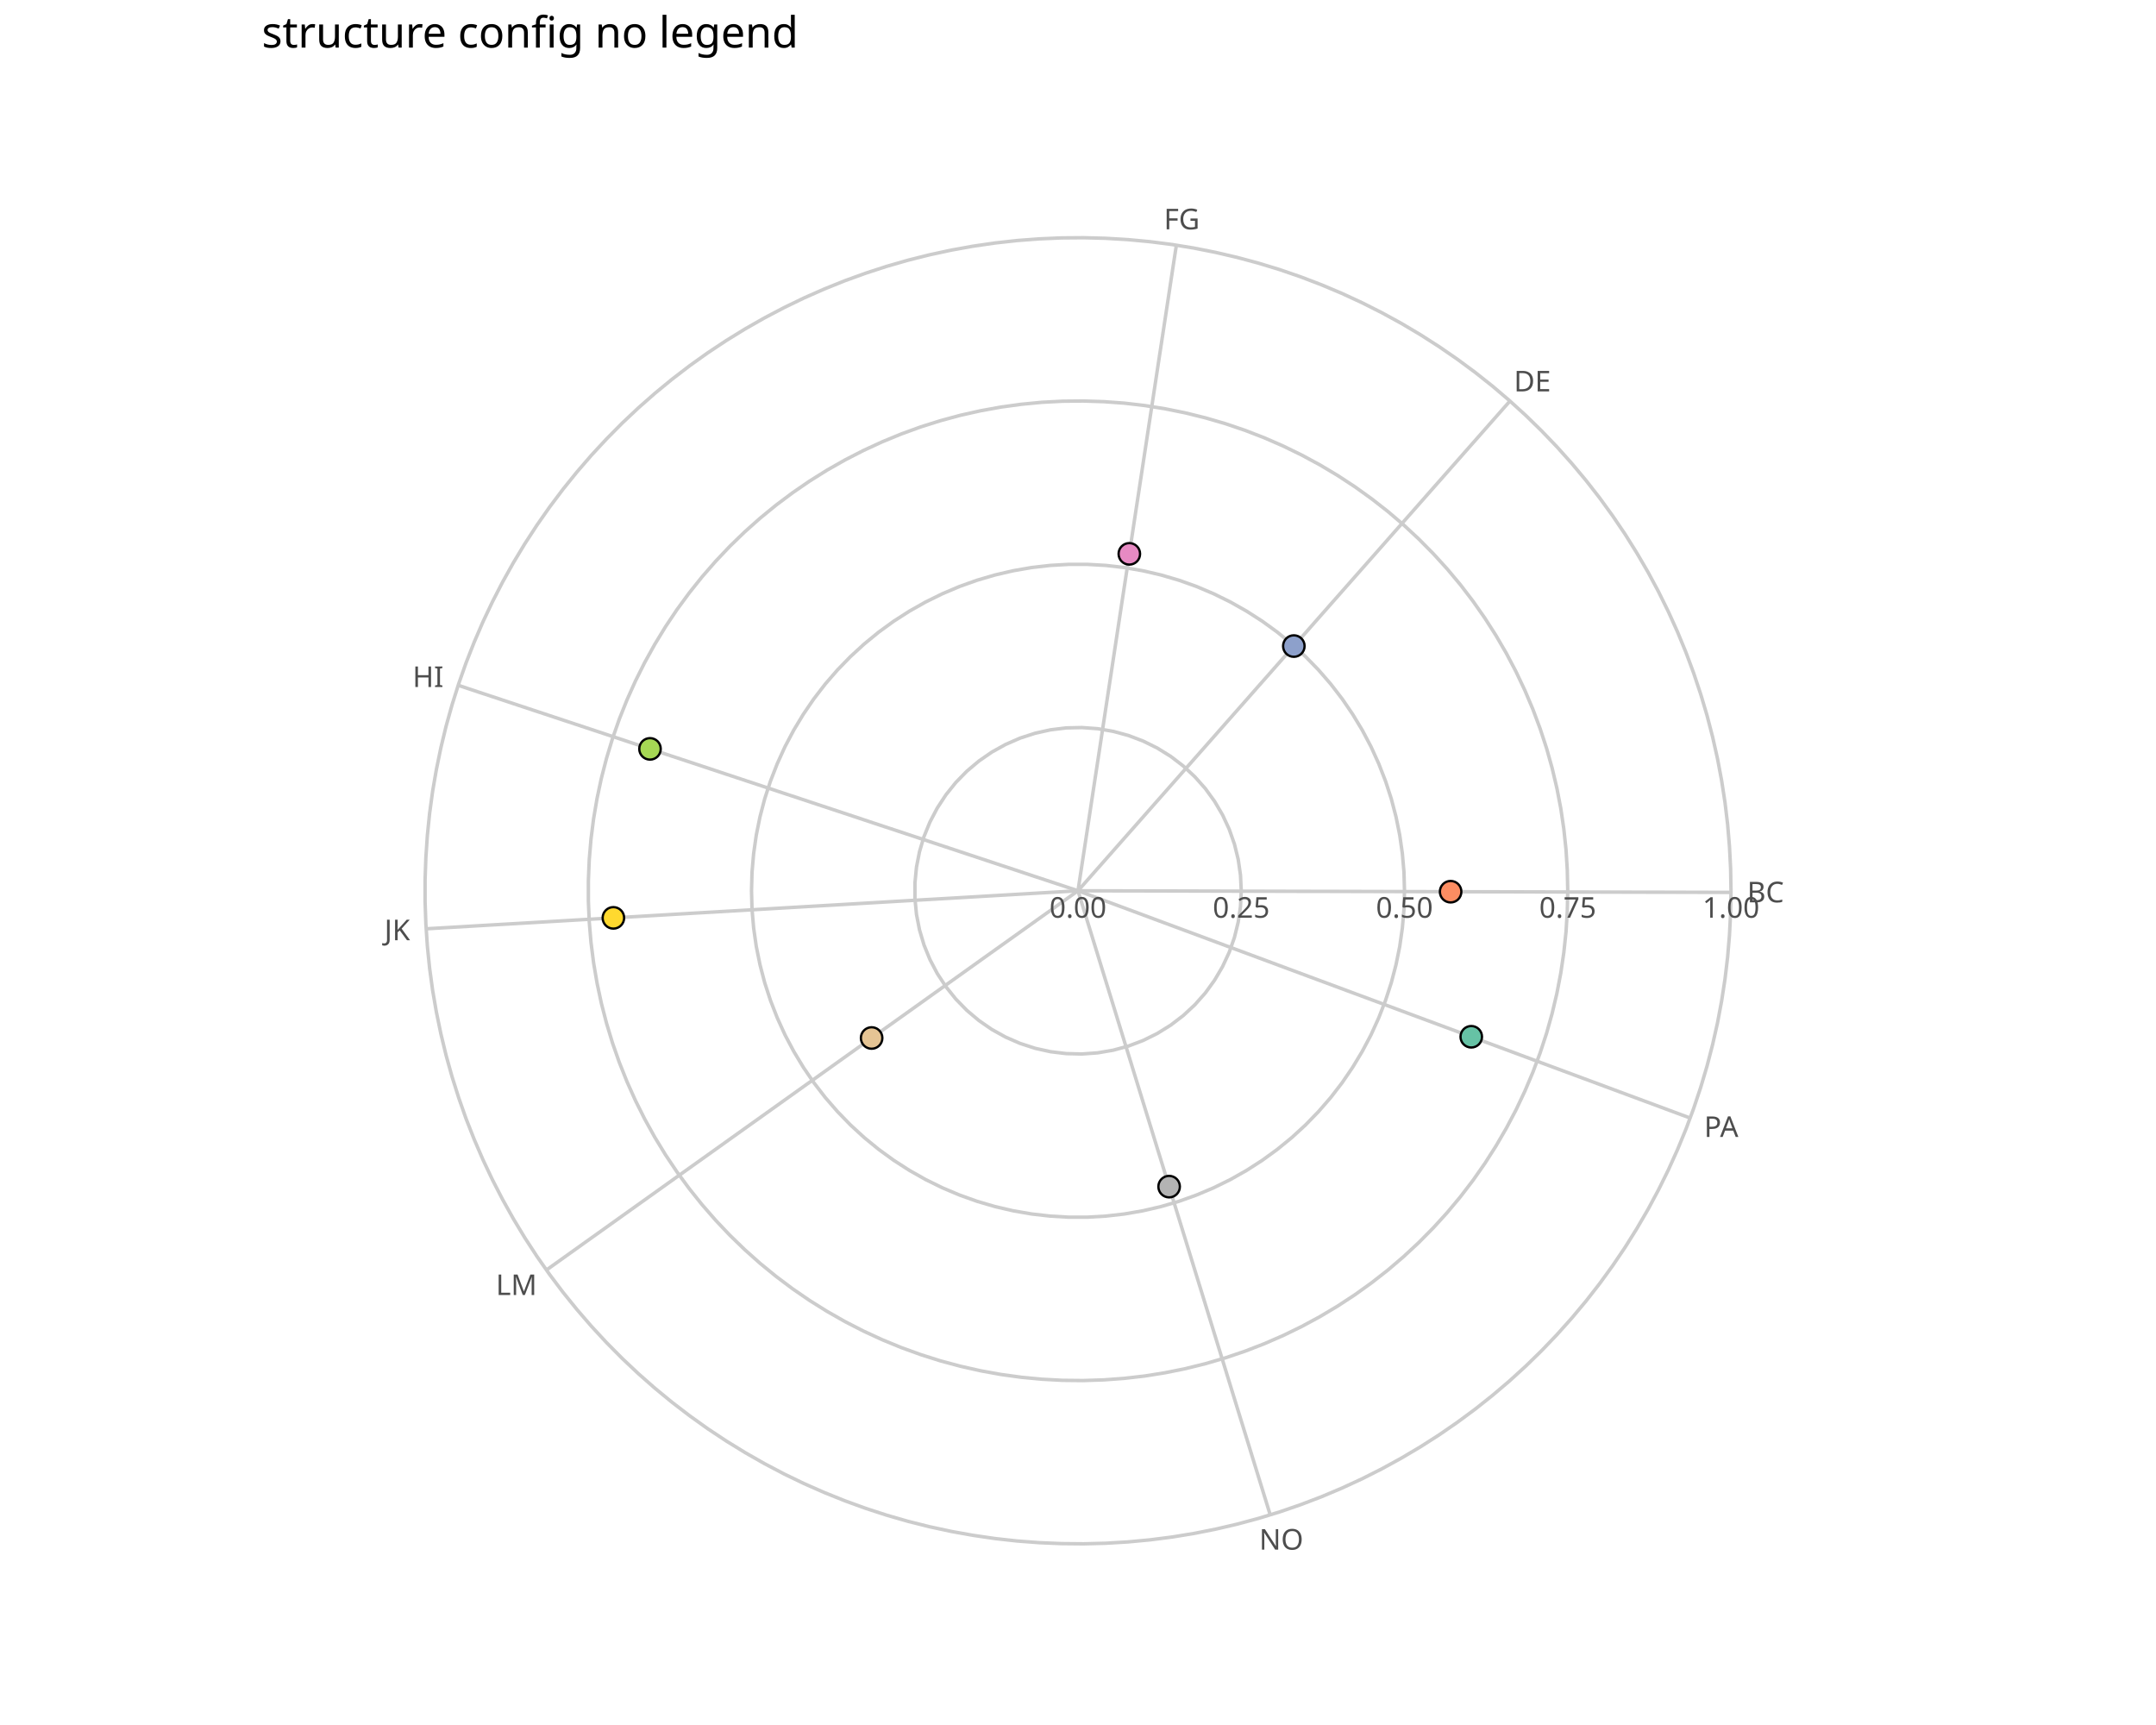
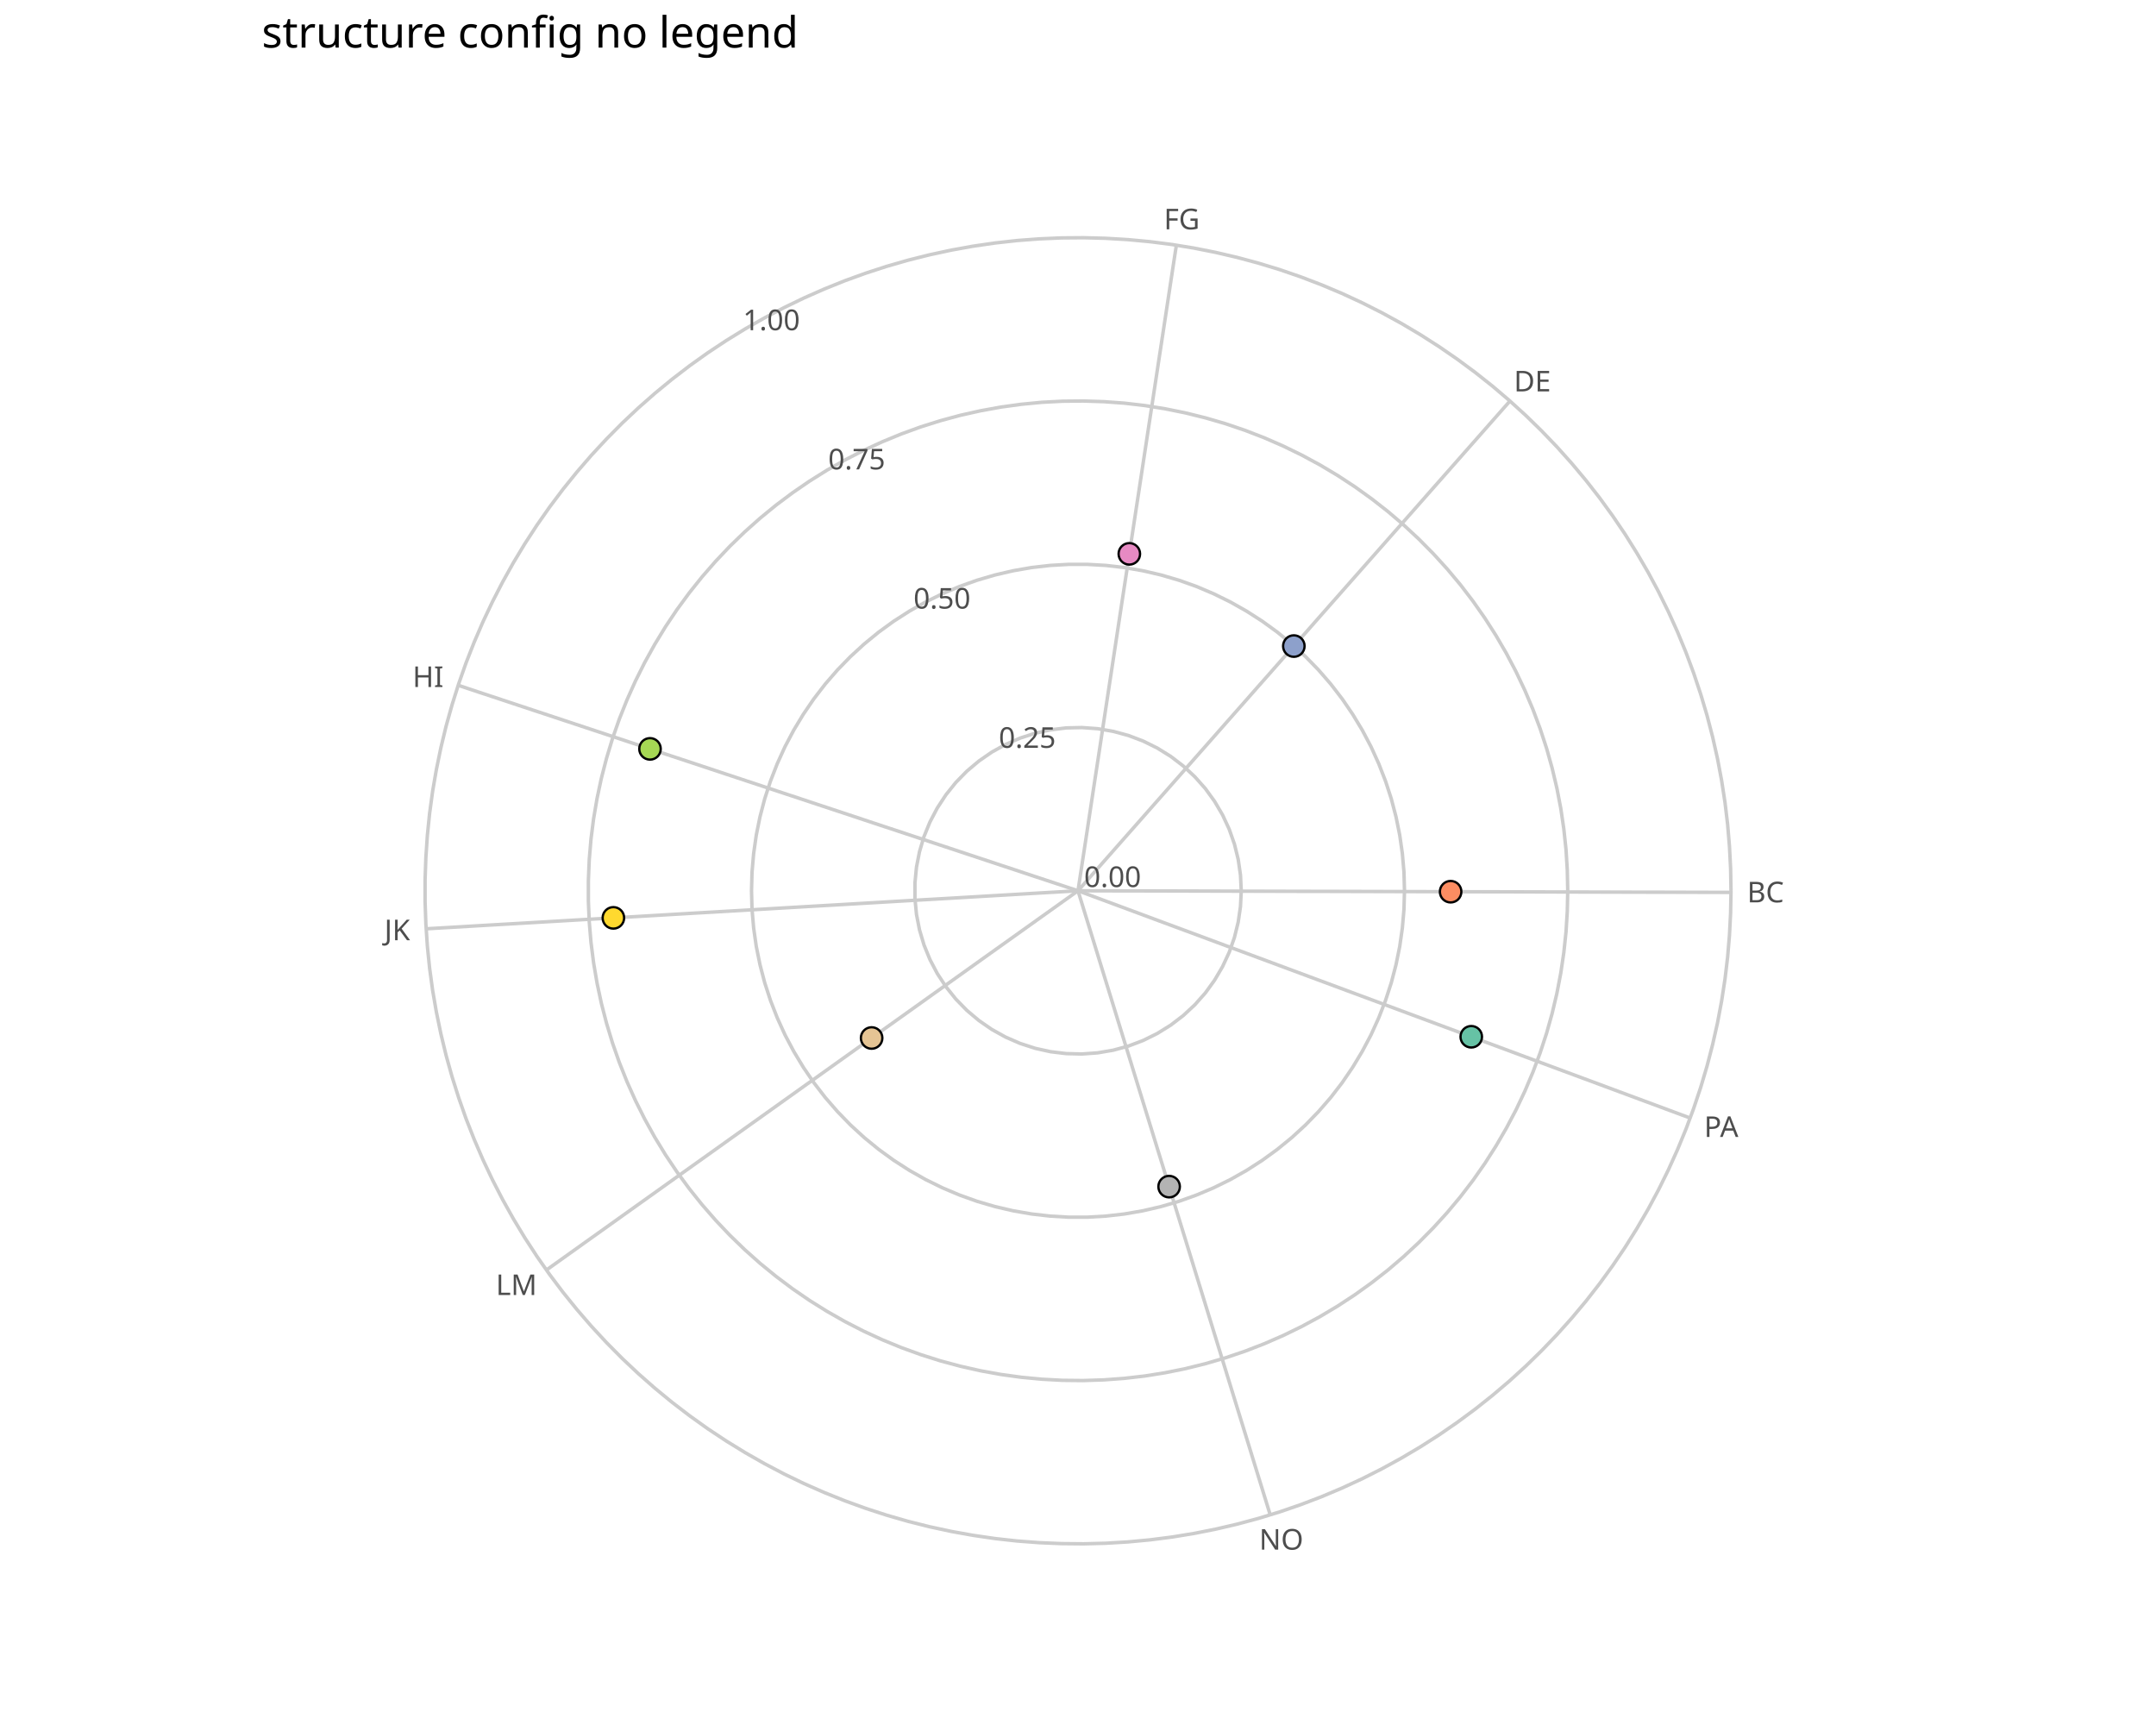
<svg xmlns="http://www.w3.org/2000/svg" class="svglite" data-engine-version="2.0" width="720.00pt" height="576.00pt" viewBox="0 0 720.00 576.00">
  <defs>
    <style type="text/css">
    .svglite line, .svglite polyline, .svglite polygon, .svglite path, .svglite rect, .svglite circle {
      fill: none;
      stroke: #000000;
      stroke-linecap: round;
      stroke-linejoin: round;
      stroke-miterlimit: 10.00;
    }
  </style>
  </defs>
  <rect width="100%" height="100%" style="stroke: none; fill: #FFFFFF;" />
  <defs>
    <clipPath id="cpMC4wMHw3MjAuMDB8MC4wMHw1NzYuMDA=">
      <rect x="0.00" y="0.00" width="720.00" height="576.00" />
    </clipPath>
  </defs>
  <g clip-path="url(#cpMC4wMHw3MjAuMDB8MC4wMHw1NzYuMDA=)">
</g>
  <defs>
    <clipPath id="cpODEuNDR8NjM4LjU2fDAuMDB8NTc2LjAw">
      <rect x="81.44" y="0.00" width="557.12" height="576.00" />
    </clipPath>
  </defs>
  <g clip-path="url(#cpODEuNDR8NjM4LjU2fDAuMDB8NTc2LjAw)">
    <rect x="81.44" y="0.00" width="557.12" height="576.00" style="stroke-width: 1.16; stroke: none; fill: #FFFFFF;" />
  </g>
  <g clip-path="url(#cpMC4wMHw3MjAuMDB8MC4wMHw1NzYuMDA=)">
    <polyline points="360.00,297.44 360.00,297.44 " style="stroke-width: 1.16; stroke: #CCCCCC; stroke-linecap: butt;" />
    <polyline points="414.52,297.44 414.26,292.18 413.50,286.96 412.24,281.85 410.49,276.88 408.27,272.10 405.60,267.56 402.51,263.30 399.01,259.36 395.15,255.77 390.97,252.57 386.49,249.79 381.77,247.46 376.85,245.59 371.76,244.21 366.57,243.32 361.32,242.94 356.05,243.06 350.82,243.70 345.68,244.84 340.67,246.46 335.84,248.57 331.23,251.13 326.90,254.12 322.87,257.52 319.19,261.29 315.90,265.39 313.01,269.80 310.56,274.47 308.57,279.34 307.07,284.39 306.06,289.56 305.55,294.80 305.55,300.07 306.06,305.32 307.07,310.49 308.57,315.53 310.56,320.41 313.01,325.08 315.90,329.48 319.19,333.59 322.87,337.36 326.90,340.76 331.23,343.75 335.84,346.31 340.67,348.41 345.68,350.04 350.82,351.18 356.05,351.81 361.32,351.94 366.57,351.56 371.76,350.67 376.85,349.29 381.77,347.42 386.49,345.08 390.97,342.30 395.15,339.11 399.01,335.52 402.51,331.58 405.60,327.31 408.27,322.77 410.49,318.00 412.24,313.03 413.50,307.91 414.26,302.70 414.52,297.44 " style="stroke-width: 1.16; stroke: #CCCCCC; stroke-linecap: butt;" />
    <polyline points="469.03,297.44 468.86,291.21 468.32,285.01 467.44,278.85 466.20,272.74 464.62,266.72 462.69,260.80 460.43,255.00 457.85,249.33 454.94,243.82 451.72,238.49 448.21,233.35 444.41,228.42 440.33,223.71 435.99,219.25 431.40,215.04 426.58,211.09 421.54,207.43 416.30,204.07 410.88,201.01 405.29,198.26 399.56,195.83 393.69,193.74 387.72,191.99 381.65,190.58 375.52,189.51 369.33,188.80 363.11,188.45 356.89,188.45 350.67,188.80 344.48,189.51 338.35,190.58 332.28,191.99 326.31,193.74 320.44,195.83 314.71,198.26 309.12,201.01 303.70,204.07 298.46,207.43 293.42,211.09 288.60,215.04 284.01,219.25 279.67,223.71 275.59,228.42 271.79,233.35 268.28,238.49 265.06,243.82 262.15,249.33 259.57,255.00 257.31,260.80 255.38,266.72 253.80,272.74 252.56,278.85 251.68,285.01 251.14,291.21 250.97,297.44 251.14,303.66 251.68,309.87 252.56,316.03 253.80,322.13 255.38,328.16 257.31,334.08 259.57,339.88 262.15,345.55 265.06,351.05 268.28,356.39 271.79,361.53 275.59,366.46 279.67,371.16 284.01,375.63 288.60,379.84 293.42,383.78 298.46,387.44 303.70,390.81 309.12,393.87 314.71,396.62 320.44,399.04 326.31,401.14 332.28,402.89 338.35,404.30 344.48,405.36 350.67,406.07 356.89,406.43 363.11,406.43 369.33,406.07 375.52,405.36 381.65,404.30 387.72,402.89 393.69,401.14 399.56,399.04 405.29,396.62 410.88,393.87 416.30,390.81 421.54,387.44 426.58,383.78 431.40,379.84 435.99,375.63 440.33,371.16 444.41,366.46 448.21,361.53 451.72,356.39 454.94,351.05 457.85,345.55 460.43,339.88 462.69,334.08 464.62,328.16 466.20,322.13 467.44,316.03 468.32,309.87 468.86,303.66 469.03,297.44 " style="stroke-width: 1.16; stroke: #CCCCCC; stroke-linecap: butt;" />
    <polyline points="523.55,297.44 523.40,290.54 522.97,283.66 522.24,276.80 521.23,269.98 519.93,263.21 518.34,256.50 516.48,249.86 514.33,243.31 511.91,236.85 509.22,230.50 506.27,224.27 503.05,218.16 499.58,212.20 495.87,206.40 491.91,200.75 487.72,195.27 483.29,189.98 478.65,184.88 473.80,179.98 468.75,175.28 463.51,170.81 458.07,166.56 452.47,162.54 446.70,158.76 440.78,155.23 434.71,151.95 428.51,148.93 422.19,146.17 415.76,143.69 409.23,141.47 402.61,139.54 395.91,137.88 389.15,136.51 382.34,135.42 375.49,134.62 368.62,134.12 361.72,133.90 354.83,133.97 347.94,134.33 341.08,134.99 334.24,135.93 327.46,137.16 320.73,138.67 314.07,140.47 307.50,142.54 301.01,144.90 294.64,147.52 288.37,150.41 282.24,153.56 276.24,156.96 270.39,160.62 264.71,164.52 259.19,168.65 253.85,173.02 248.70,177.60 243.74,182.40 239.00,187.41 234.47,192.60 230.16,197.99 226.08,203.55 222.24,209.28 218.65,215.17 215.31,221.20 212.22,227.37 209.40,233.66 206.84,240.06 204.56,246.57 202.56,253.17 200.83,259.85 199.39,266.59 198.23,273.39 197.36,280.23 196.78,287.10 196.49,293.99 196.49,300.89 196.78,307.78 197.36,314.65 198.23,321.49 199.39,328.29 200.83,335.03 202.56,341.71 204.56,348.31 206.84,354.81 209.40,361.22 212.22,367.51 215.31,373.68 218.65,379.71 222.24,385.60 226.08,391.33 230.16,396.89 234.47,402.27 239.00,407.47 243.74,412.47 248.70,417.27 253.85,421.86 259.19,426.22 264.71,430.36 270.39,434.26 276.24,437.91 282.24,441.32 288.37,444.47 294.64,447.36 301.01,449.98 307.50,452.33 314.07,454.41 320.73,456.20 327.46,457.72 334.24,458.95 341.08,459.89 347.94,460.54 354.83,460.91 361.72,460.98 368.62,460.76 375.49,460.25 382.34,459.46 389.15,458.37 395.91,457.00 402.61,455.34 409.23,453.40 415.76,451.19 422.19,448.70 428.51,445.95 434.71,442.93 440.78,439.65 446.70,436.12 452.47,432.34 458.07,428.32 463.51,424.07 468.75,419.59 473.80,414.90 478.65,410.00 483.29,404.90 487.72,399.60 491.91,394.13 495.87,388.48 499.58,382.67 503.05,376.71 506.27,370.61 509.22,364.38 511.91,358.03 514.33,351.57 516.48,345.02 518.34,338.38 519.93,331.67 521.23,324.89 522.24,318.07 522.97,311.22 523.40,304.33 523.55,297.44 " style="stroke-width: 1.16; stroke: #CCCCCC; stroke-linecap: butt;" />
    <polyline points="578.07,297.44 577.94,290.03 577.56,282.64 576.94,275.26 576.06,267.90 574.93,260.59 573.56,253.31 571.93,246.08 570.07,238.91 567.96,231.82 565.61,224.79 563.03,217.85 560.21,211.00 557.16,204.26 553.88,197.61 550.38,191.09 546.65,184.69 542.72,178.41 538.57,172.28 534.22,166.28 529.66,160.44 524.91,154.76 519.97,149.24 514.85,143.90 509.55,138.73 504.07,133.74 498.43,128.94 492.63,124.34 486.67,119.94 480.57,115.74 474.33,111.75 467.96,107.97 461.47,104.42 454.85,101.08 448.13,97.97 441.31,95.10 434.39,92.45 427.39,90.04 420.31,87.88 413.15,85.95 405.94,84.27 398.68,82.83 391.37,81.64 384.02,80.70 376.65,80.01 369.26,79.57 361.85,79.38 354.45,79.44 347.05,79.76 339.66,80.32 332.30,81.14 324.97,82.20 317.68,83.52 310.44,85.08 303.26,86.88 296.14,88.93 289.10,91.22 282.14,93.74 275.27,96.51 268.49,99.50 261.83,102.72 255.27,106.17 248.84,109.83 242.53,113.72 236.36,117.81 230.33,122.11 224.45,126.62 218.73,131.32 213.17,136.21 207.78,141.29 202.57,146.55 197.53,151.98 192.69,157.58 188.03,163.35 183.58,169.26 179.33,175.33 175.29,181.53 171.46,187.87 167.85,194.34 164.46,200.92 161.29,207.62 158.36,214.42 155.65,221.31 153.19,228.29 150.96,235.36 148.97,242.49 147.23,249.69 145.73,256.94 144.47,264.24 143.47,271.58 142.72,278.95 142.22,286.33 141.96,293.74 141.96,301.14 142.22,308.54 142.72,315.93 143.47,323.30 144.47,330.64 145.73,337.94 147.23,345.19 148.97,352.39 150.96,359.52 153.19,366.58 155.65,373.57 158.36,380.46 161.29,387.26 164.46,393.96 167.85,400.54 171.46,407.01 175.29,413.35 179.33,419.55 183.58,425.62 188.03,431.53 192.69,437.29 197.53,442.89 202.57,448.33 207.78,453.59 213.17,458.67 218.73,463.56 224.45,468.26 230.33,472.76 236.36,477.07 242.53,481.16 248.84,485.04 255.27,488.71 261.83,492.16 268.49,495.38 275.27,498.37 282.14,501.13 289.10,503.66 296.14,505.95 303.26,508.00 310.44,509.80 317.68,511.36 324.97,512.67 332.30,513.74 339.66,514.56 347.05,515.12 354.45,515.43 361.85,515.50 369.26,515.31 376.65,514.87 384.02,514.18 391.37,513.24 398.68,512.05 405.94,510.61 413.15,508.93 420.31,507.00 427.39,504.83 434.39,502.42 441.31,499.78 448.13,496.90 454.85,493.80 461.47,490.46 467.96,486.90 474.33,483.13 480.57,479.14 486.67,474.94 492.63,470.54 498.43,465.93 504.07,461.14 509.55,456.15 514.85,450.98 519.97,445.63 524.91,440.11 529.66,434.43 534.22,428.59 538.57,422.60 542.72,416.47 546.65,410.19 550.38,403.79 553.88,397.26 557.16,390.62 560.21,383.87 563.03,377.03 565.61,370.09 567.96,363.06 570.07,355.96 571.93,348.80 573.56,341.57 574.93,334.29 576.06,326.97 576.94,319.62 577.56,312.24 577.94,304.84 578.07,297.44 " style="stroke-width: 1.16; stroke: #CCCCCC; stroke-linecap: butt;" />
    <polyline points="360.00,297.44 364.97,291.80 369.95,286.16 374.92,280.52 379.90,274.88 384.87,269.24 389.85,263.60 394.82,257.96 399.79,252.33 404.77,246.69 409.74,241.05 414.72,235.41 419.69,229.77 424.67,224.13 429.64,218.49 434.62,212.85 439.59,207.21 444.56,201.57 449.54,195.93 454.51,190.30 459.49,184.66 464.46,179.02 469.44,173.38 474.41,167.74 479.38,162.10 484.36,156.46 489.33,150.82 494.31,145.18 499.28,139.54 504.26,133.90 " style="stroke-width: 1.16; stroke: #CCCCCC; stroke-linecap: butt;" />
    <polyline points="360.00,297.44 361.13,290.00 362.27,282.57 363.40,275.14 364.53,267.70 365.66,260.27 366.80,252.84 367.93,245.40 369.06,237.97 370.19,230.53 371.33,223.10 372.46,215.67 373.59,208.23 374.72,200.80 375.86,193.37 376.99,185.93 378.12,178.50 379.25,171.06 380.39,163.63 381.52,156.20 382.65,148.76 383.78,141.33 384.92,133.90 386.05,126.46 387.18,119.03 388.32,111.59 389.45,104.16 390.58,96.73 391.71,89.29 392.85,81.86 " style="stroke-width: 1.16; stroke: #CCCCCC; stroke-linecap: butt;" />
    <polyline points="360.00,297.44 352.86,295.07 345.72,292.71 338.59,290.34 331.45,287.98 324.31,285.61 317.17,283.24 310.04,280.88 302.90,278.51 295.76,276.15 288.62,273.78 281.49,271.41 274.35,269.05 267.21,266.68 260.07,264.32 252.93,261.95 245.80,259.59 238.66,257.22 231.52,254.85 224.38,252.49 217.25,250.12 210.11,247.76 202.97,245.39 195.83,243.02 188.70,240.66 181.56,238.29 174.42,235.93 167.28,233.56 160.14,231.20 153.01,228.83 " style="stroke-width: 1.16; stroke: #CCCCCC; stroke-linecap: butt;" />
    <polyline points="360.00,297.44 352.49,297.88 344.99,298.31 337.48,298.75 329.97,299.19 322.47,299.63 314.96,300.07 307.45,300.50 299.95,300.94 292.44,301.38 284.93,301.82 277.43,302.26 269.92,302.69 262.41,303.13 254.90,303.57 247.40,304.01 239.89,304.45 232.38,304.88 224.88,305.32 217.37,305.76 209.86,306.20 202.36,306.64 194.85,307.07 187.34,307.51 179.84,307.95 172.33,308.39 164.82,308.82 157.32,309.26 149.81,309.70 142.30,310.14 " style="stroke-width: 1.16; stroke: #CCCCCC; stroke-linecap: butt;" />
    <polyline points="360.00,297.44 353.88,301.81 347.76,306.17 341.64,310.54 335.51,314.91 329.39,319.27 323.27,323.64 317.15,328.01 311.03,332.37 304.91,336.74 298.78,341.11 292.66,345.47 286.54,349.84 280.42,354.21 274.30,358.58 268.18,362.94 262.05,367.31 255.93,371.68 249.81,376.04 243.69,380.41 237.57,384.78 231.45,389.14 225.32,393.51 219.20,397.88 213.08,402.24 206.96,406.61 200.84,410.98 194.72,415.34 188.60,419.71 182.47,424.08 " style="stroke-width: 1.16; stroke: #CCCCCC; stroke-linecap: butt;" />
    <polyline points="360.00,297.44 362.21,304.62 364.43,311.81 366.64,319.00 368.85,326.18 371.07,333.37 373.28,340.56 375.49,347.74 377.71,354.93 379.92,362.12 382.13,369.30 384.35,376.49 386.56,383.68 388.78,390.86 390.99,398.05 393.20,405.23 395.42,412.42 397.63,419.61 399.84,426.79 402.06,433.98 404.27,441.17 406.48,448.35 408.70,455.54 410.91,462.73 413.12,469.91 415.34,477.10 417.55,484.28 419.76,491.47 421.98,498.66 424.19,505.84 " style="stroke-width: 1.16; stroke: #CCCCCC; stroke-linecap: butt;" />
    <polyline points="360.00,297.44 367.05,300.06 374.10,302.67 381.15,305.29 388.20,307.91 395.25,310.52 402.30,313.14 409.35,315.76 416.40,318.37 423.45,320.99 430.50,323.61 437.54,326.22 444.59,328.84 451.64,331.46 458.69,334.07 465.74,336.69 472.79,339.31 479.84,341.92 486.89,344.54 493.94,347.16 500.99,349.77 508.04,352.39 515.09,355.01 522.14,357.63 529.19,360.24 536.24,362.86 543.29,365.48 550.34,368.09 557.39,370.71 564.44,373.33 " style="stroke-width: 1.16; stroke: #CCCCCC; stroke-linecap: butt;" />
    <polyline points="360.00,297.44 367.52,297.46 375.04,297.48 382.56,297.49 390.08,297.51 397.60,297.53 405.12,297.55 412.64,297.57 420.16,297.59 427.68,297.61 435.20,297.63 442.71,297.64 450.23,297.66 457.75,297.68 465.27,297.70 472.79,297.72 480.31,297.74 487.83,297.76 495.35,297.78 502.87,297.79 510.39,297.81 517.91,297.83 525.43,297.85 532.95,297.87 540.47,297.89 547.99,297.91 555.51,297.92 563.03,297.94 570.55,297.96 578.07,297.98 " style="stroke-width: 1.16; stroke: #CCCCCC; stroke-linecap: butt;" />
    <circle cx="491.33" cy="346.19" r="3.59" style="stroke-width: 0.77; fill: #66C2A5;" />
    <circle cx="484.44" cy="297.75" r="3.59" style="stroke-width: 0.77; fill: #FC8D62;" />
    <circle cx="432.08" cy="215.73" r="3.59" style="stroke-width: 0.77; fill: #8DA0CB;" />
    <circle cx="377.14" cy="184.94" r="3.59" style="stroke-width: 0.77; fill: #E78AC3;" />
    <circle cx="217.07" cy="250.06" r="3.59" style="stroke-width: 0.77; fill: #A6D854;" />
    <circle cx="204.84" cy="306.49" r="3.59" style="stroke-width: 0.77; fill: #FFD92F;" />
    <circle cx="291.08" cy="346.60" r="3.59" style="stroke-width: 0.77; fill: #E5C494;" />
    <circle cx="390.43" cy="396.23" r="3.59" style="stroke-width: 0.77; fill: #B3B3B3;" />
    <text x="505.56" y="130.70" style="font-size: 9.60px; fill: #4D4D4D; font-family: sans;" textLength="13.34px" lengthAdjust="spacingAndGlyphs">DE</text>
    <text x="394.66" y="76.58" text-anchor="middle" style="font-size: 9.60px; fill: #4D4D4D; font-family: sans;" textLength="13.33px" lengthAdjust="spacingAndGlyphs">FG</text>
    <text x="148.14" y="229.40" text-anchor="end" style="font-size: 9.60px; fill: #4D4D4D; font-family: sans;" textLength="9.60px" lengthAdjust="spacingAndGlyphs">HI</text>
    <text x="136.94" y="313.95" text-anchor="end" style="font-size: 9.60px; fill: #4D4D4D; font-family: sans;" textLength="11.21px" lengthAdjust="spacingAndGlyphs">JK</text>
    <text x="179.33" y="432.42" text-anchor="end" style="font-size: 9.60px; fill: #4D4D4D; font-family: sans;" textLength="13.34px" lengthAdjust="spacingAndGlyphs">LM</text>
    <text x="427.89" y="517.45" text-anchor="middle" style="font-size: 9.60px; fill: #4D4D4D; font-family: sans;" textLength="14.41px" lengthAdjust="spacingAndGlyphs">NO</text>
    <text x="569.08" y="379.65" style="font-size: 9.60px; fill: #4D4D4D; font-family: sans;" textLength="12.81px" lengthAdjust="spacingAndGlyphs">PA</text>
    <text x="583.45" y="301.31" style="font-size: 9.60px; fill: #4D4D4D; font-family: sans;" textLength="13.34px" lengthAdjust="spacingAndGlyphs">BC</text>
-     <text x="360.00" y="306.44" text-anchor="middle" style="font-size: 9.60px; fill: #4D4D4D; font-family: sans;" textLength="18.69px" lengthAdjust="spacingAndGlyphs">0.00</text>
-     <text x="414.52" y="306.44" text-anchor="middle" style="font-size: 9.60px; fill: #4D4D4D; font-family: sans;" textLength="18.69px" lengthAdjust="spacingAndGlyphs">0.25</text>
-     <text x="469.03" y="306.44" text-anchor="middle" style="font-size: 9.60px; fill: #4D4D4D; font-family: sans;" textLength="18.69px" lengthAdjust="spacingAndGlyphs">0.50</text>
-     <text x="523.55" y="306.44" text-anchor="middle" style="font-size: 9.60px; fill: #4D4D4D; font-family: sans;" textLength="18.69px" lengthAdjust="spacingAndGlyphs">0.75</text>
-     <text x="578.07" y="306.44" text-anchor="middle" style="font-size: 9.60px; fill: #4D4D4D; font-family: sans;" textLength="18.69px" lengthAdjust="spacingAndGlyphs">1.00</text>
+     <text x="362.04" y="296.19" style="font-size: 9.60px; fill: #4D4D4D; font-family: sans;" textLength="18.69px" lengthAdjust="spacingAndGlyphs">0.00</text>
+     <text x="333.55" y="249.71" style="font-size: 9.60px; fill: #4D4D4D; font-family: sans;" textLength="18.69px" lengthAdjust="spacingAndGlyphs">0.25</text>
+     <text x="305.07" y="203.22" style="font-size: 9.60px; fill: #4D4D4D; font-family: sans;" textLength="18.69px" lengthAdjust="spacingAndGlyphs">0.50</text>
+     <text x="276.59" y="156.74" style="font-size: 9.60px; fill: #4D4D4D; font-family: sans;" textLength="18.69px" lengthAdjust="spacingAndGlyphs">0.75</text>
+     <text x="248.10" y="110.26" style="font-size: 9.60px; fill: #4D4D4D; font-family: sans;" textLength="18.69px" lengthAdjust="spacingAndGlyphs">1.00</text>
    <text x="87.42" y="15.89" style="font-size: 14.40px; font-family: sans;" textLength="165.72px" lengthAdjust="spacingAndGlyphs">structure config no legend</text>
  </g>
</svg>
